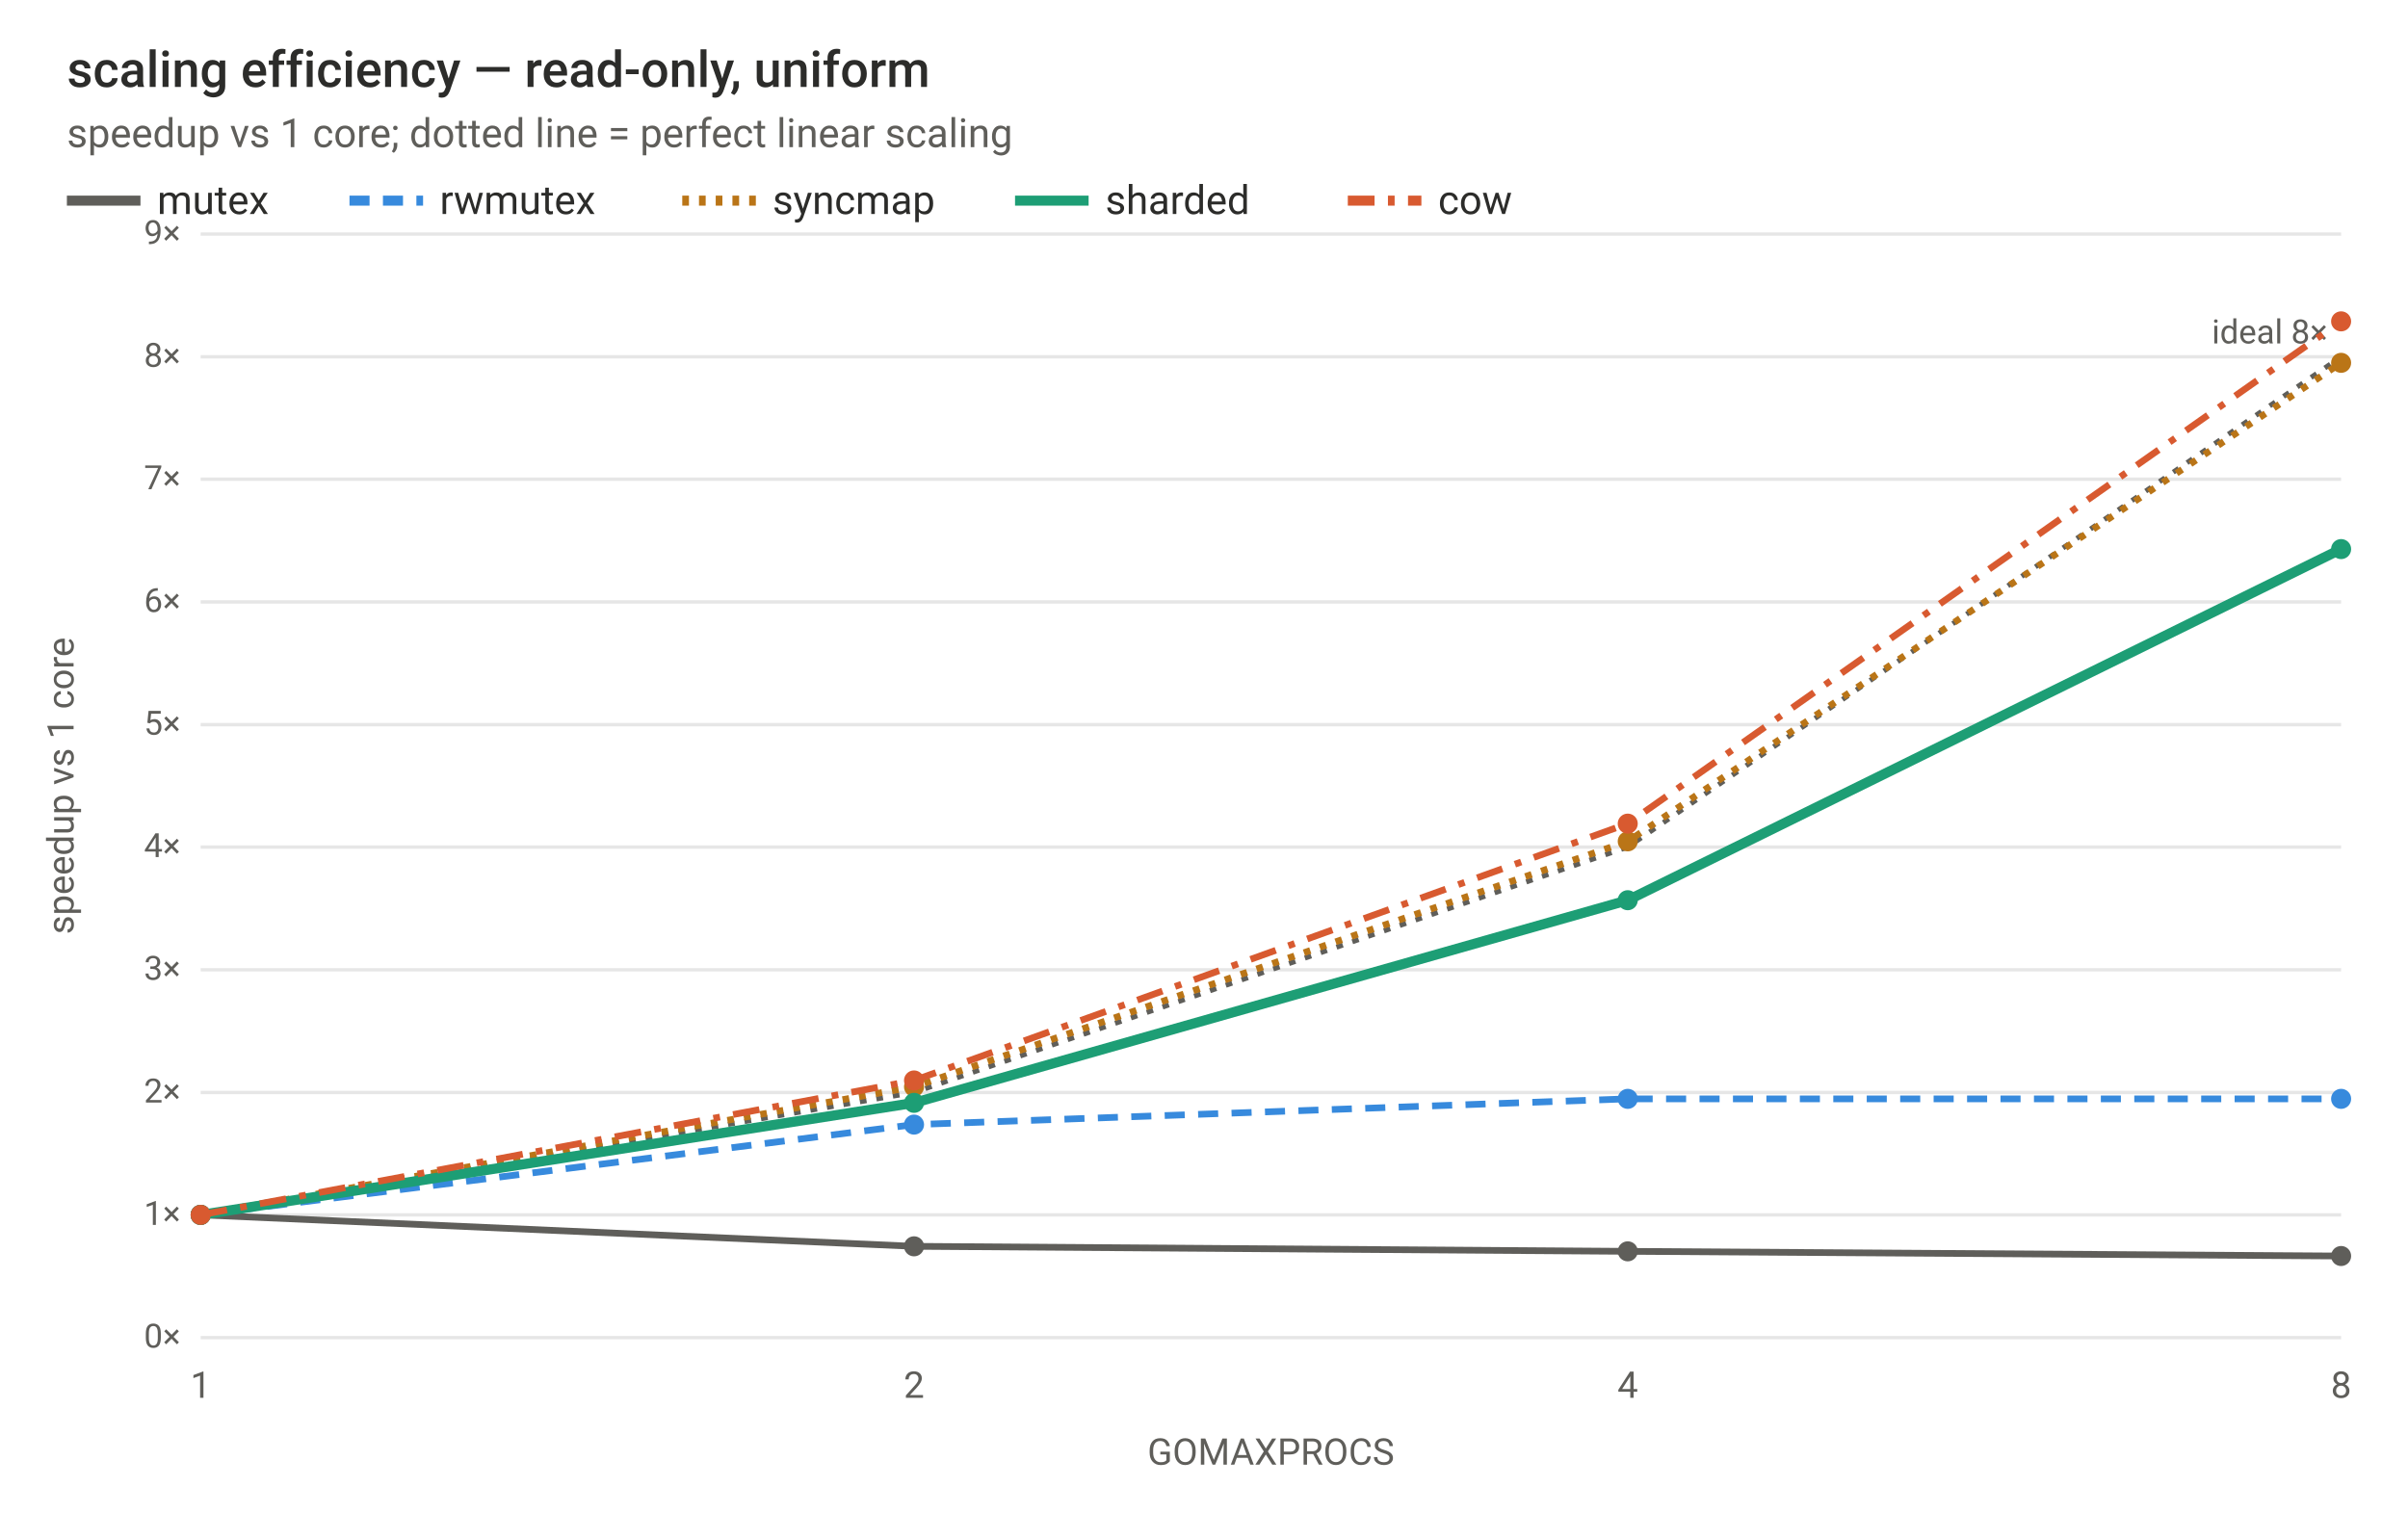
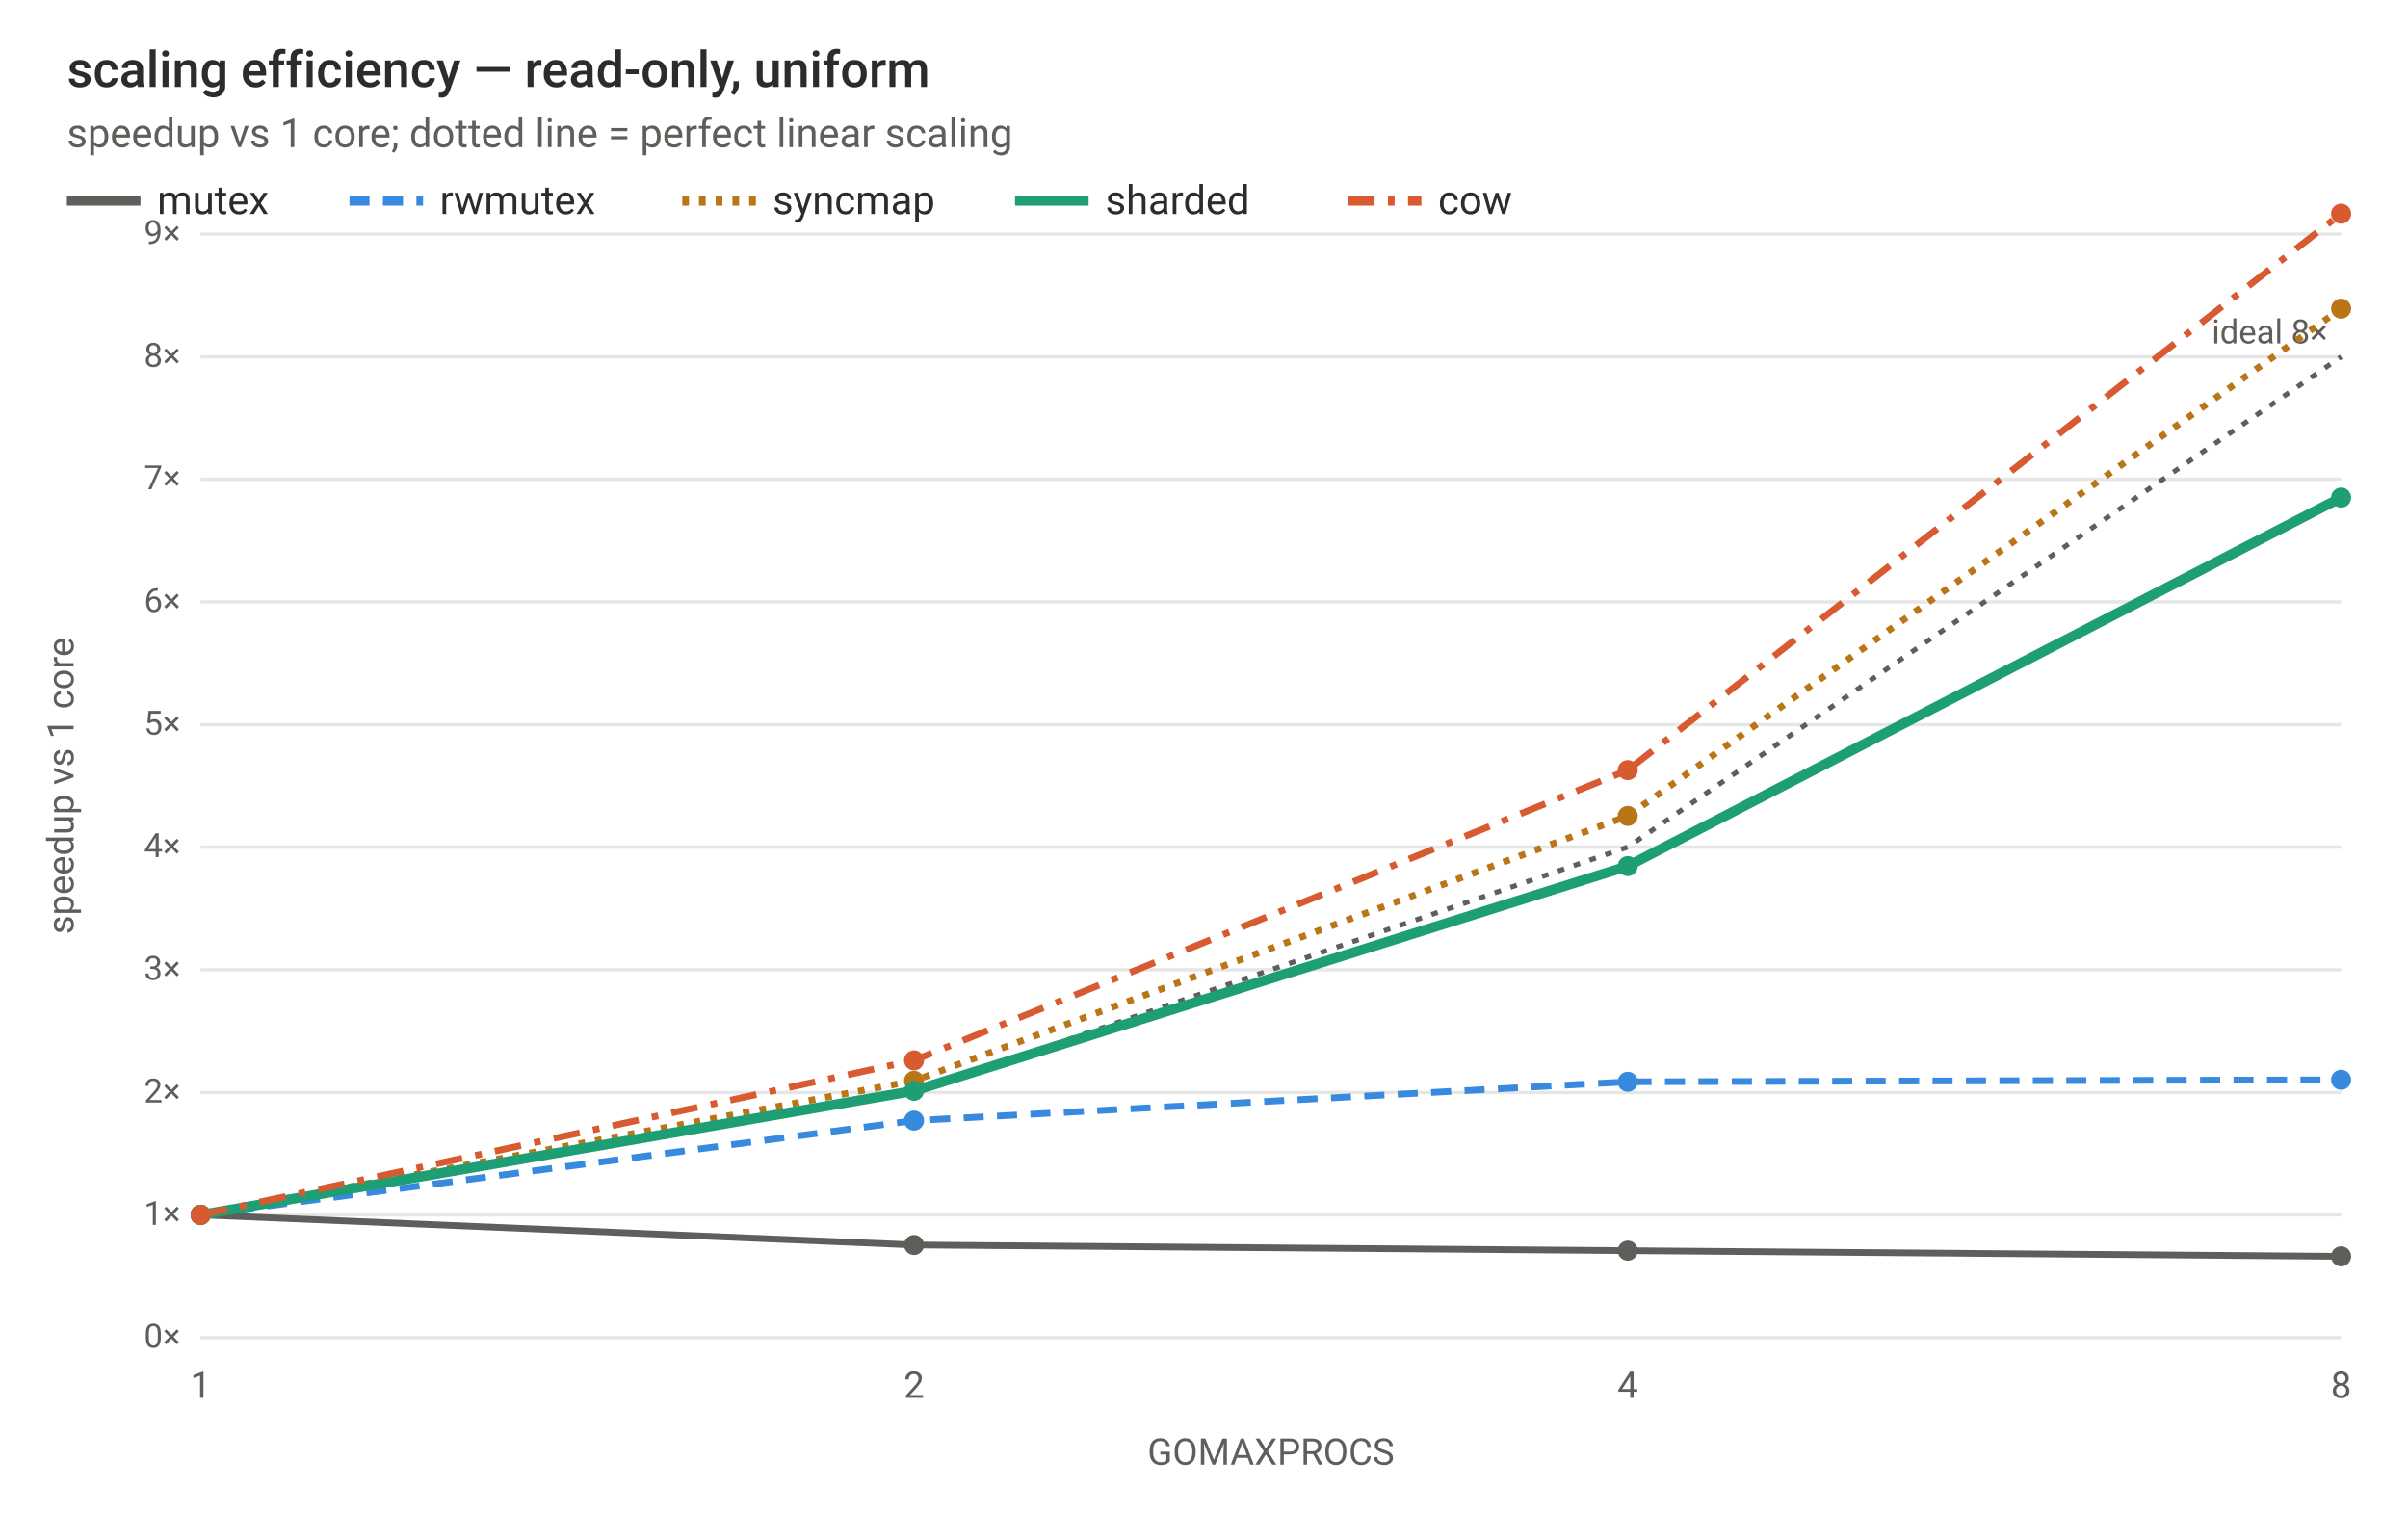
<svg xmlns="http://www.w3.org/2000/svg" viewBox="0 0 720 460" width="720" height="460" font-family="-apple-system,Segoe UI,Roboto,sans-serif" role="img">
  <text x="20" y="26" font-size="15" font-weight="500" fill="#2C2C2A">scaling efficiency — read-only, uniform</text>
  <text x="20" y="44" font-size="12" fill="#5F5E5A">speedup vs 1 core; dotted line = perfect linear scaling</text>
  <line x1="20.0" y1="60.0" x2="42.0" y2="60.0" stroke="#5F5E5A" stroke-width="3" />
  <text x="47.0" y="64.0" font-size="12" fill="#2C2C2A">mutex</text>
  <line x1="104.5" y1="60.0" x2="126.5" y2="60.0" stroke="#378ADD" stroke-width="3" stroke-dasharray="6,4" />
  <text x="131.5" y="64.0" font-size="12" fill="#2C2C2A">rwmutex</text>
  <line x1="204.0" y1="60.0" x2="226.0" y2="60.0" stroke="#BA7517" stroke-width="3" stroke-dasharray="2,3" />
  <text x="231.0" y="64.0" font-size="12" fill="#2C2C2A">syncmap</text>
  <line x1="303.5" y1="60.0" x2="325.5" y2="60.0" stroke="#1D9E75" stroke-width="3" />
  <text x="330.5" y="64.0" font-size="12" fill="#2C2C2A">sharded</text>
  <line x1="403.0" y1="60.0" x2="425.0" y2="60.0" stroke="#D85A30" stroke-width="3" stroke-dasharray="8,4,2,4" />
  <text x="430.0" y="64.0" font-size="12" fill="#2C2C2A">cow</text>
  <line x1="60.0" y1="400.0" x2="700.0" y2="400.0" stroke="rgba(120,120,120,0.18)" stroke-width="1" />
  <text x="54.0" y="403.0" font-size="10" fill="#5F5E5A" text-anchor="end">0×</text>
  <line x1="60.0" y1="363.3" x2="700.0" y2="363.3" stroke="rgba(120,120,120,0.18)" stroke-width="1" />
  <text x="54.0" y="366.3" font-size="10" fill="#5F5E5A" text-anchor="end">1×</text>
  <line x1="60.0" y1="326.7" x2="700.0" y2="326.7" stroke="rgba(120,120,120,0.18)" stroke-width="1" />
  <text x="54.0" y="329.7" font-size="10" fill="#5F5E5A" text-anchor="end">2×</text>
  <line x1="60.0" y1="290.0" x2="700.0" y2="290.0" stroke="rgba(120,120,120,0.18)" stroke-width="1" />
  <text x="54.0" y="293.0" font-size="10" fill="#5F5E5A" text-anchor="end">3×</text>
  <line x1="60.0" y1="253.3" x2="700.0" y2="253.3" stroke="rgba(120,120,120,0.18)" stroke-width="1" />
  <text x="54.0" y="256.3" font-size="10" fill="#5F5E5A" text-anchor="end">4×</text>
  <line x1="60.0" y1="216.7" x2="700.0" y2="216.7" stroke="rgba(120,120,120,0.18)" stroke-width="1" />
  <text x="54.0" y="219.7" font-size="10" fill="#5F5E5A" text-anchor="end">5×</text>
  <line x1="60.0" y1="180.0" x2="700.0" y2="180.0" stroke="rgba(120,120,120,0.18)" stroke-width="1" />
  <text x="54.0" y="183.0" font-size="10" fill="#5F5E5A" text-anchor="end">6×</text>
  <line x1="60.0" y1="143.3" x2="700.0" y2="143.3" stroke="rgba(120,120,120,0.18)" stroke-width="1" />
  <text x="54.0" y="146.3" font-size="10" fill="#5F5E5A" text-anchor="end">7×</text>
  <line x1="60.0" y1="106.7" x2="700.0" y2="106.7" stroke="rgba(120,120,120,0.18)" stroke-width="1" />
  <text x="54.0" y="109.7" font-size="10" fill="#5F5E5A" text-anchor="end">8×</text>
  <line x1="60.0" y1="70.0" x2="700.0" y2="70.0" stroke="rgba(120,120,120,0.18)" stroke-width="1" />
  <text x="54.0" y="73.0" font-size="10" fill="#5F5E5A" text-anchor="end">9×</text>
  <text x="60.0" y="418.0" font-size="11" fill="#5F5E5A" text-anchor="middle">1</text>
  <text x="273.3" y="418.0" font-size="11" fill="#5F5E5A" text-anchor="middle">2</text>
  <text x="486.7" y="418.0" font-size="11" fill="#5F5E5A" text-anchor="middle">4</text>
  <text x="700.0" y="418.0" font-size="11" fill="#5F5E5A" text-anchor="middle">8</text>
  <text x="380.0" y="438.0" font-size="11" fill="#5F5E5A" text-anchor="middle">GOMAXPROCS</text>
  <text x="22" y="235.0" font-size="11" fill="#5F5E5A" text-anchor="middle" transform="rotate(-90 22 235.0)">speedup vs 1 core</text>
  <polyline points="60.0,363.3 273.3,326.7 486.7,253.3 700.0,106.7" fill="none" stroke="#5F5E5A" stroke-width="1.5" stroke-dasharray="2,3" />
  <text x="696.0" y="102.7" font-size="10" fill="#5F5E5A" text-anchor="end">ideal 8×</text>
-   <polyline points="60.0,363.3 273.3,372.7 486.7,374.2 700.0,375.6" fill="none" stroke="#5F5E5A" stroke-width="2.0" />
+   <polyline points="60.0,363.3 273.3,372.3 486.7,374.0 700.0,375.7" fill="none" stroke="#5F5E5A" stroke-width="2.0" />
  <circle cx="60.0" cy="363.3" r="3" fill="#5F5E5A" />
-   <circle cx="273.3" cy="372.7" r="3" fill="#5F5E5A" />
-   <circle cx="486.7" cy="374.2" r="3" fill="#5F5E5A" />
-   <circle cx="700.0" cy="375.6" r="3" fill="#5F5E5A" />
-   <polyline points="60.0,363.3 273.3,336.3 486.7,328.6 700.0,328.6" fill="none" stroke="#378ADD" stroke-width="2.0" stroke-dasharray="6,4" />
+   <circle cx="273.3" cy="372.3" r="3" fill="#5F5E5A" />
+   <circle cx="486.7" cy="374.0" r="3" fill="#5F5E5A" />
+   <circle cx="700.0" cy="375.7" r="3" fill="#5F5E5A" />
+   <polyline points="60.0,363.3 273.3,335.1 486.7,323.5 700.0,322.9" fill="none" stroke="#378ADD" stroke-width="2.0" stroke-dasharray="6,4" />
  <circle cx="60.0" cy="363.3" r="3" fill="#378ADD" />
-   <circle cx="273.3" cy="336.3" r="3" fill="#378ADD" />
-   <circle cx="486.7" cy="328.6" r="3" fill="#378ADD" />
-   <circle cx="700.0" cy="328.6" r="3" fill="#378ADD" />
-   <polyline points="60.0,363.3 273.3,325.0 486.7,251.6 700.0,108.5" fill="none" stroke="#BA7517" stroke-width="2.0" stroke-dasharray="2,3" />
+   <circle cx="273.3" cy="335.1" r="3" fill="#378ADD" />
+   <circle cx="486.7" cy="323.5" r="3" fill="#378ADD" />
+   <circle cx="700.0" cy="322.9" r="3" fill="#378ADD" />
+   <polyline points="60.0,363.3 273.3,323.2 486.7,244.0 700.0,92.3" fill="none" stroke="#BA7517" stroke-width="2.0" stroke-dasharray="2,3" />
  <circle cx="60.0" cy="363.3" r="3" fill="#BA7517" />
-   <circle cx="273.3" cy="325.0" r="3" fill="#BA7517" />
-   <circle cx="486.7" cy="251.6" r="3" fill="#BA7517" />
-   <circle cx="700.0" cy="108.5" r="3" fill="#BA7517" />
-   <polyline points="60.0,363.3 273.3,329.8 486.7,269.2 700.0,164.2" fill="none" stroke="#1D9E75" stroke-width="3.0" />
+   <circle cx="273.3" cy="323.2" r="3" fill="#BA7517" />
+   <circle cx="486.7" cy="244.0" r="3" fill="#BA7517" />
+   <circle cx="700.0" cy="92.3" r="3" fill="#BA7517" />
+   <polyline points="60.0,363.3 273.3,326.2 486.7,259.0 700.0,148.8" fill="none" stroke="#1D9E75" stroke-width="3.0" />
  <circle cx="60.0" cy="363.3" r="3" fill="#1D9E75" />
-   <circle cx="273.3" cy="329.8" r="3" fill="#1D9E75" />
-   <circle cx="486.7" cy="269.2" r="3" fill="#1D9E75" />
-   <circle cx="700.0" cy="164.2" r="3" fill="#1D9E75" />
-   <polyline points="60.0,363.3 273.3,323.1 486.7,246.3 700.0,96.1" fill="none" stroke="#D85A30" stroke-width="2.0" stroke-dasharray="8,4,2,4" />
+   <circle cx="273.3" cy="326.2" r="3" fill="#1D9E75" />
+   <circle cx="486.7" cy="259.0" r="3" fill="#1D9E75" />
+   <circle cx="700.0" cy="148.8" r="3" fill="#1D9E75" />
+   <polyline points="60.0,363.3 273.3,317.1 486.7,230.3 700.0,63.9" fill="none" stroke="#D85A30" stroke-width="2.0" stroke-dasharray="8,4,2,4" />
  <circle cx="60.0" cy="363.3" r="3" fill="#D85A30" />
-   <circle cx="273.3" cy="323.1" r="3" fill="#D85A30" />
-   <circle cx="486.7" cy="246.3" r="3" fill="#D85A30" />
-   <circle cx="700.0" cy="96.1" r="3" fill="#D85A30" />
+   <circle cx="273.3" cy="317.1" r="3" fill="#D85A30" />
+   <circle cx="486.7" cy="230.3" r="3" fill="#D85A30" />
+   <circle cx="700.0" cy="63.9" r="3" fill="#D85A30" />
</svg>
